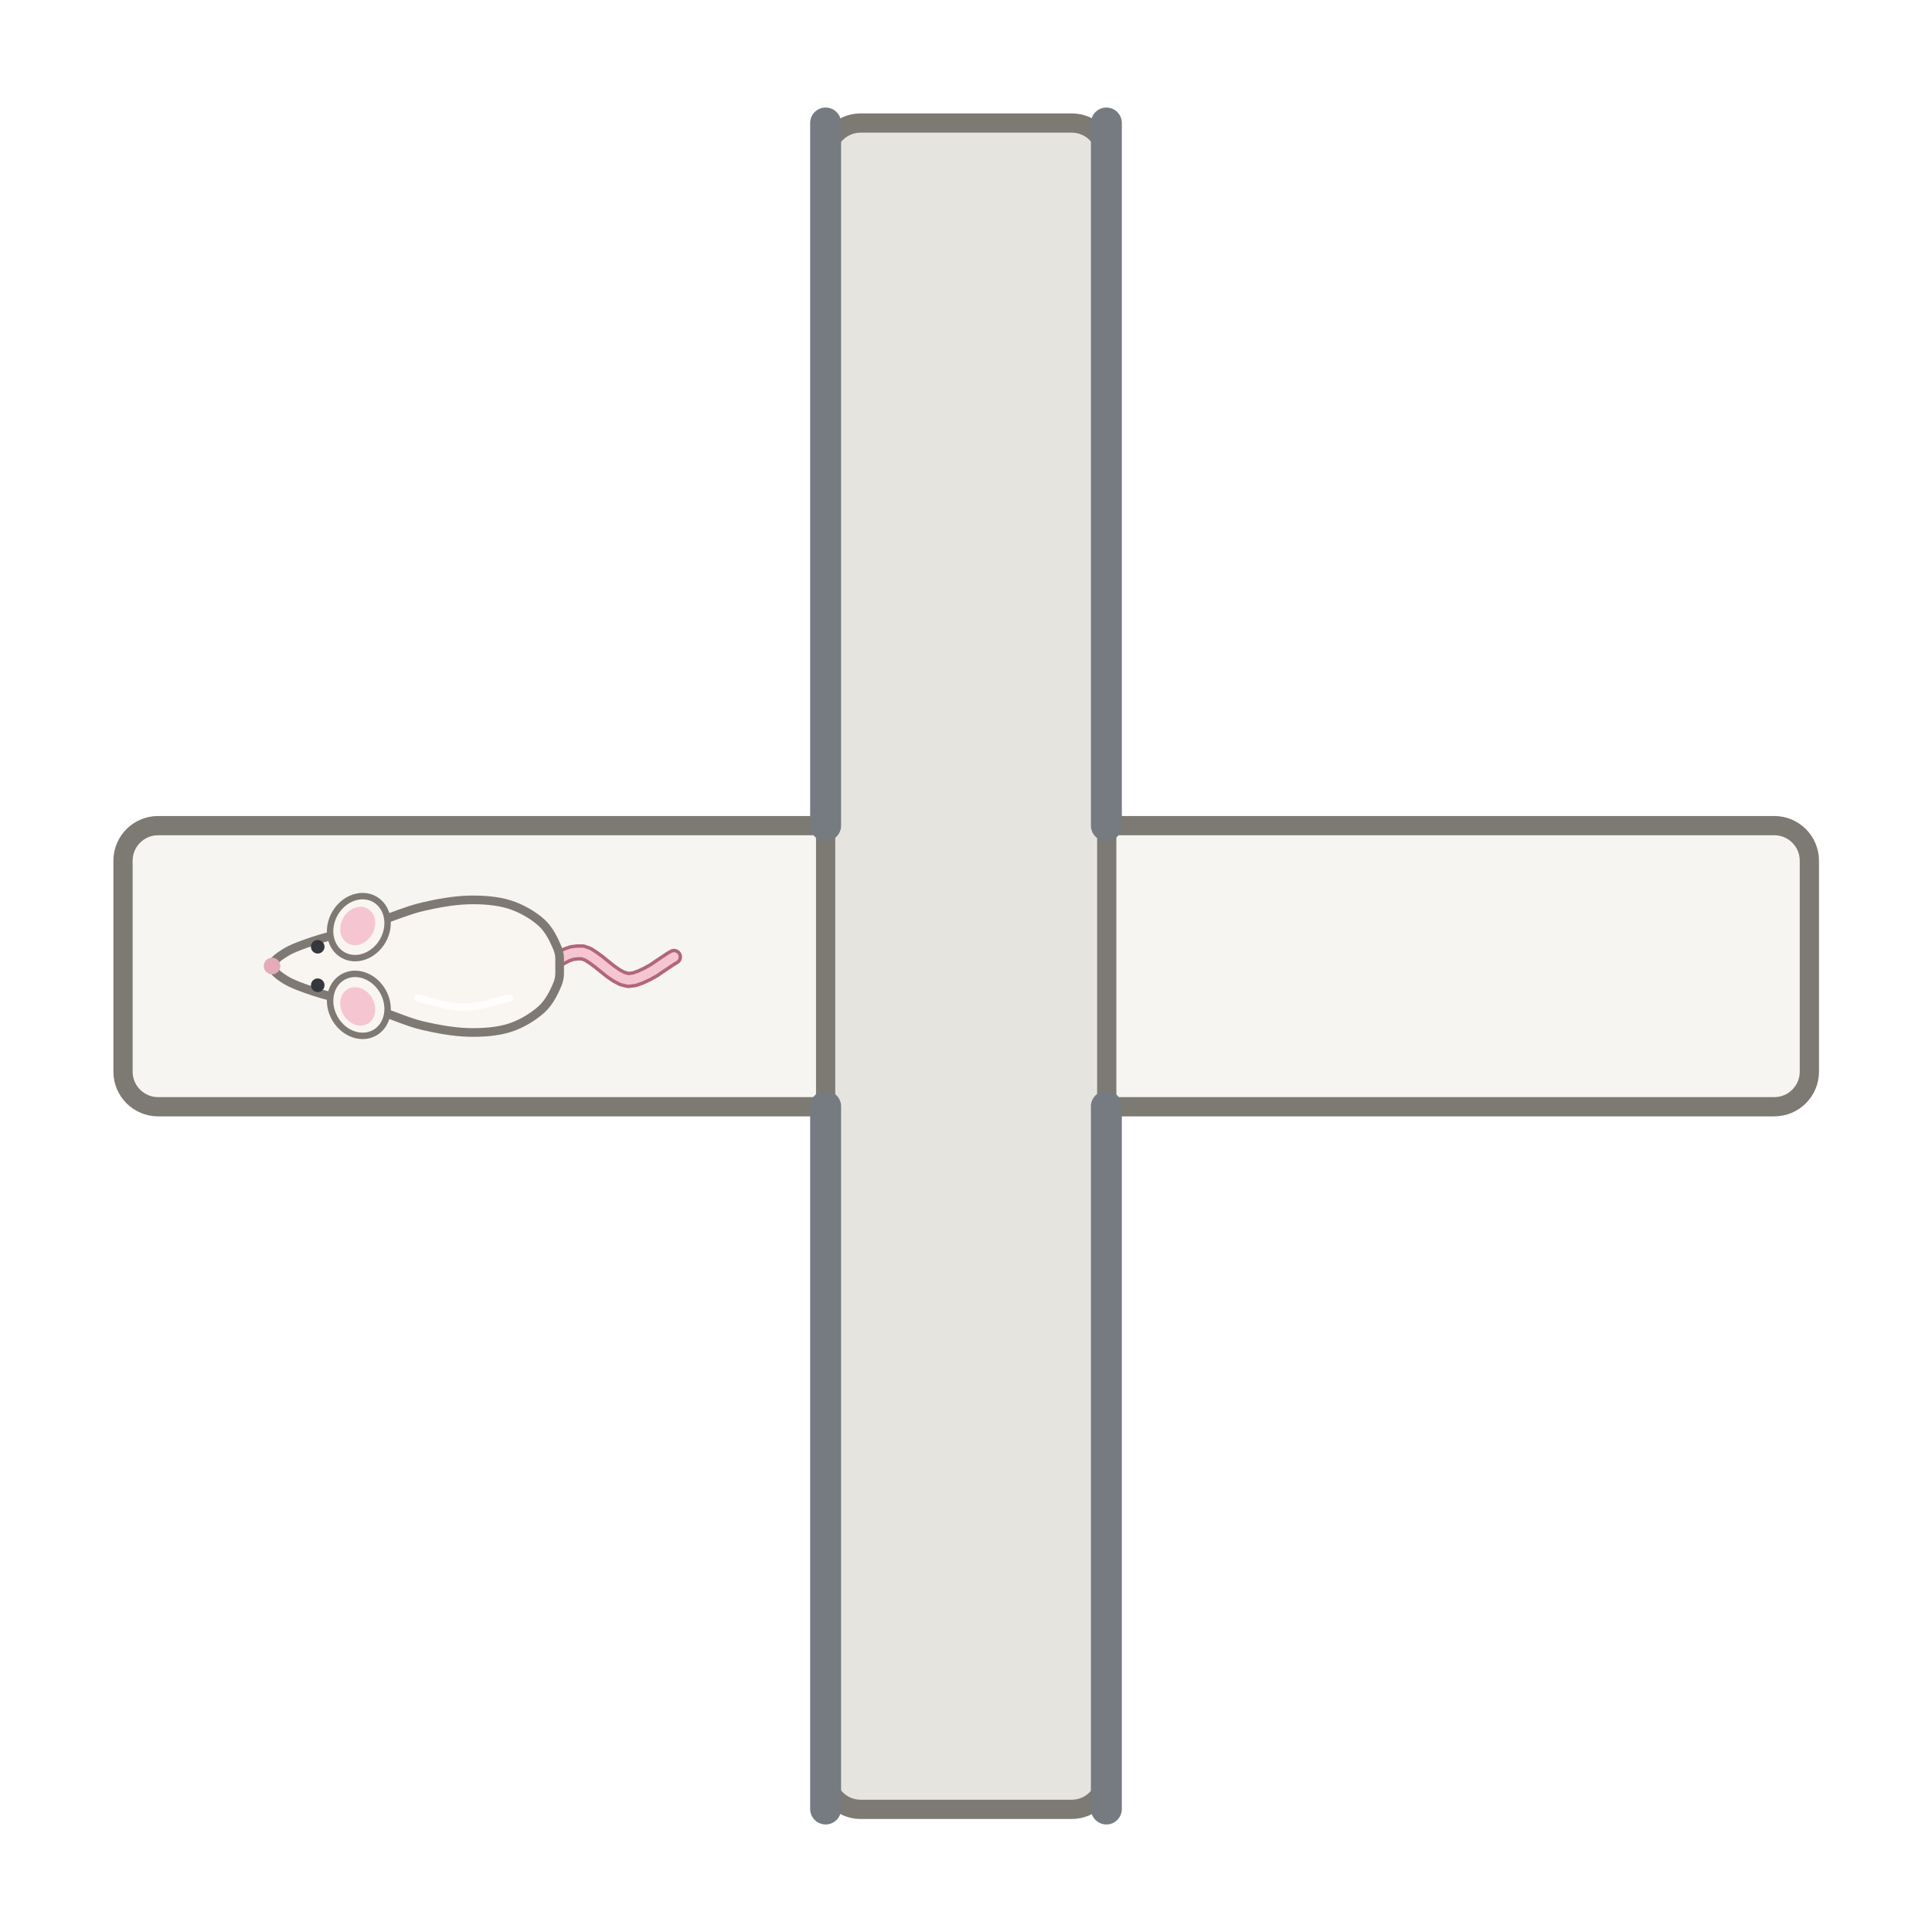
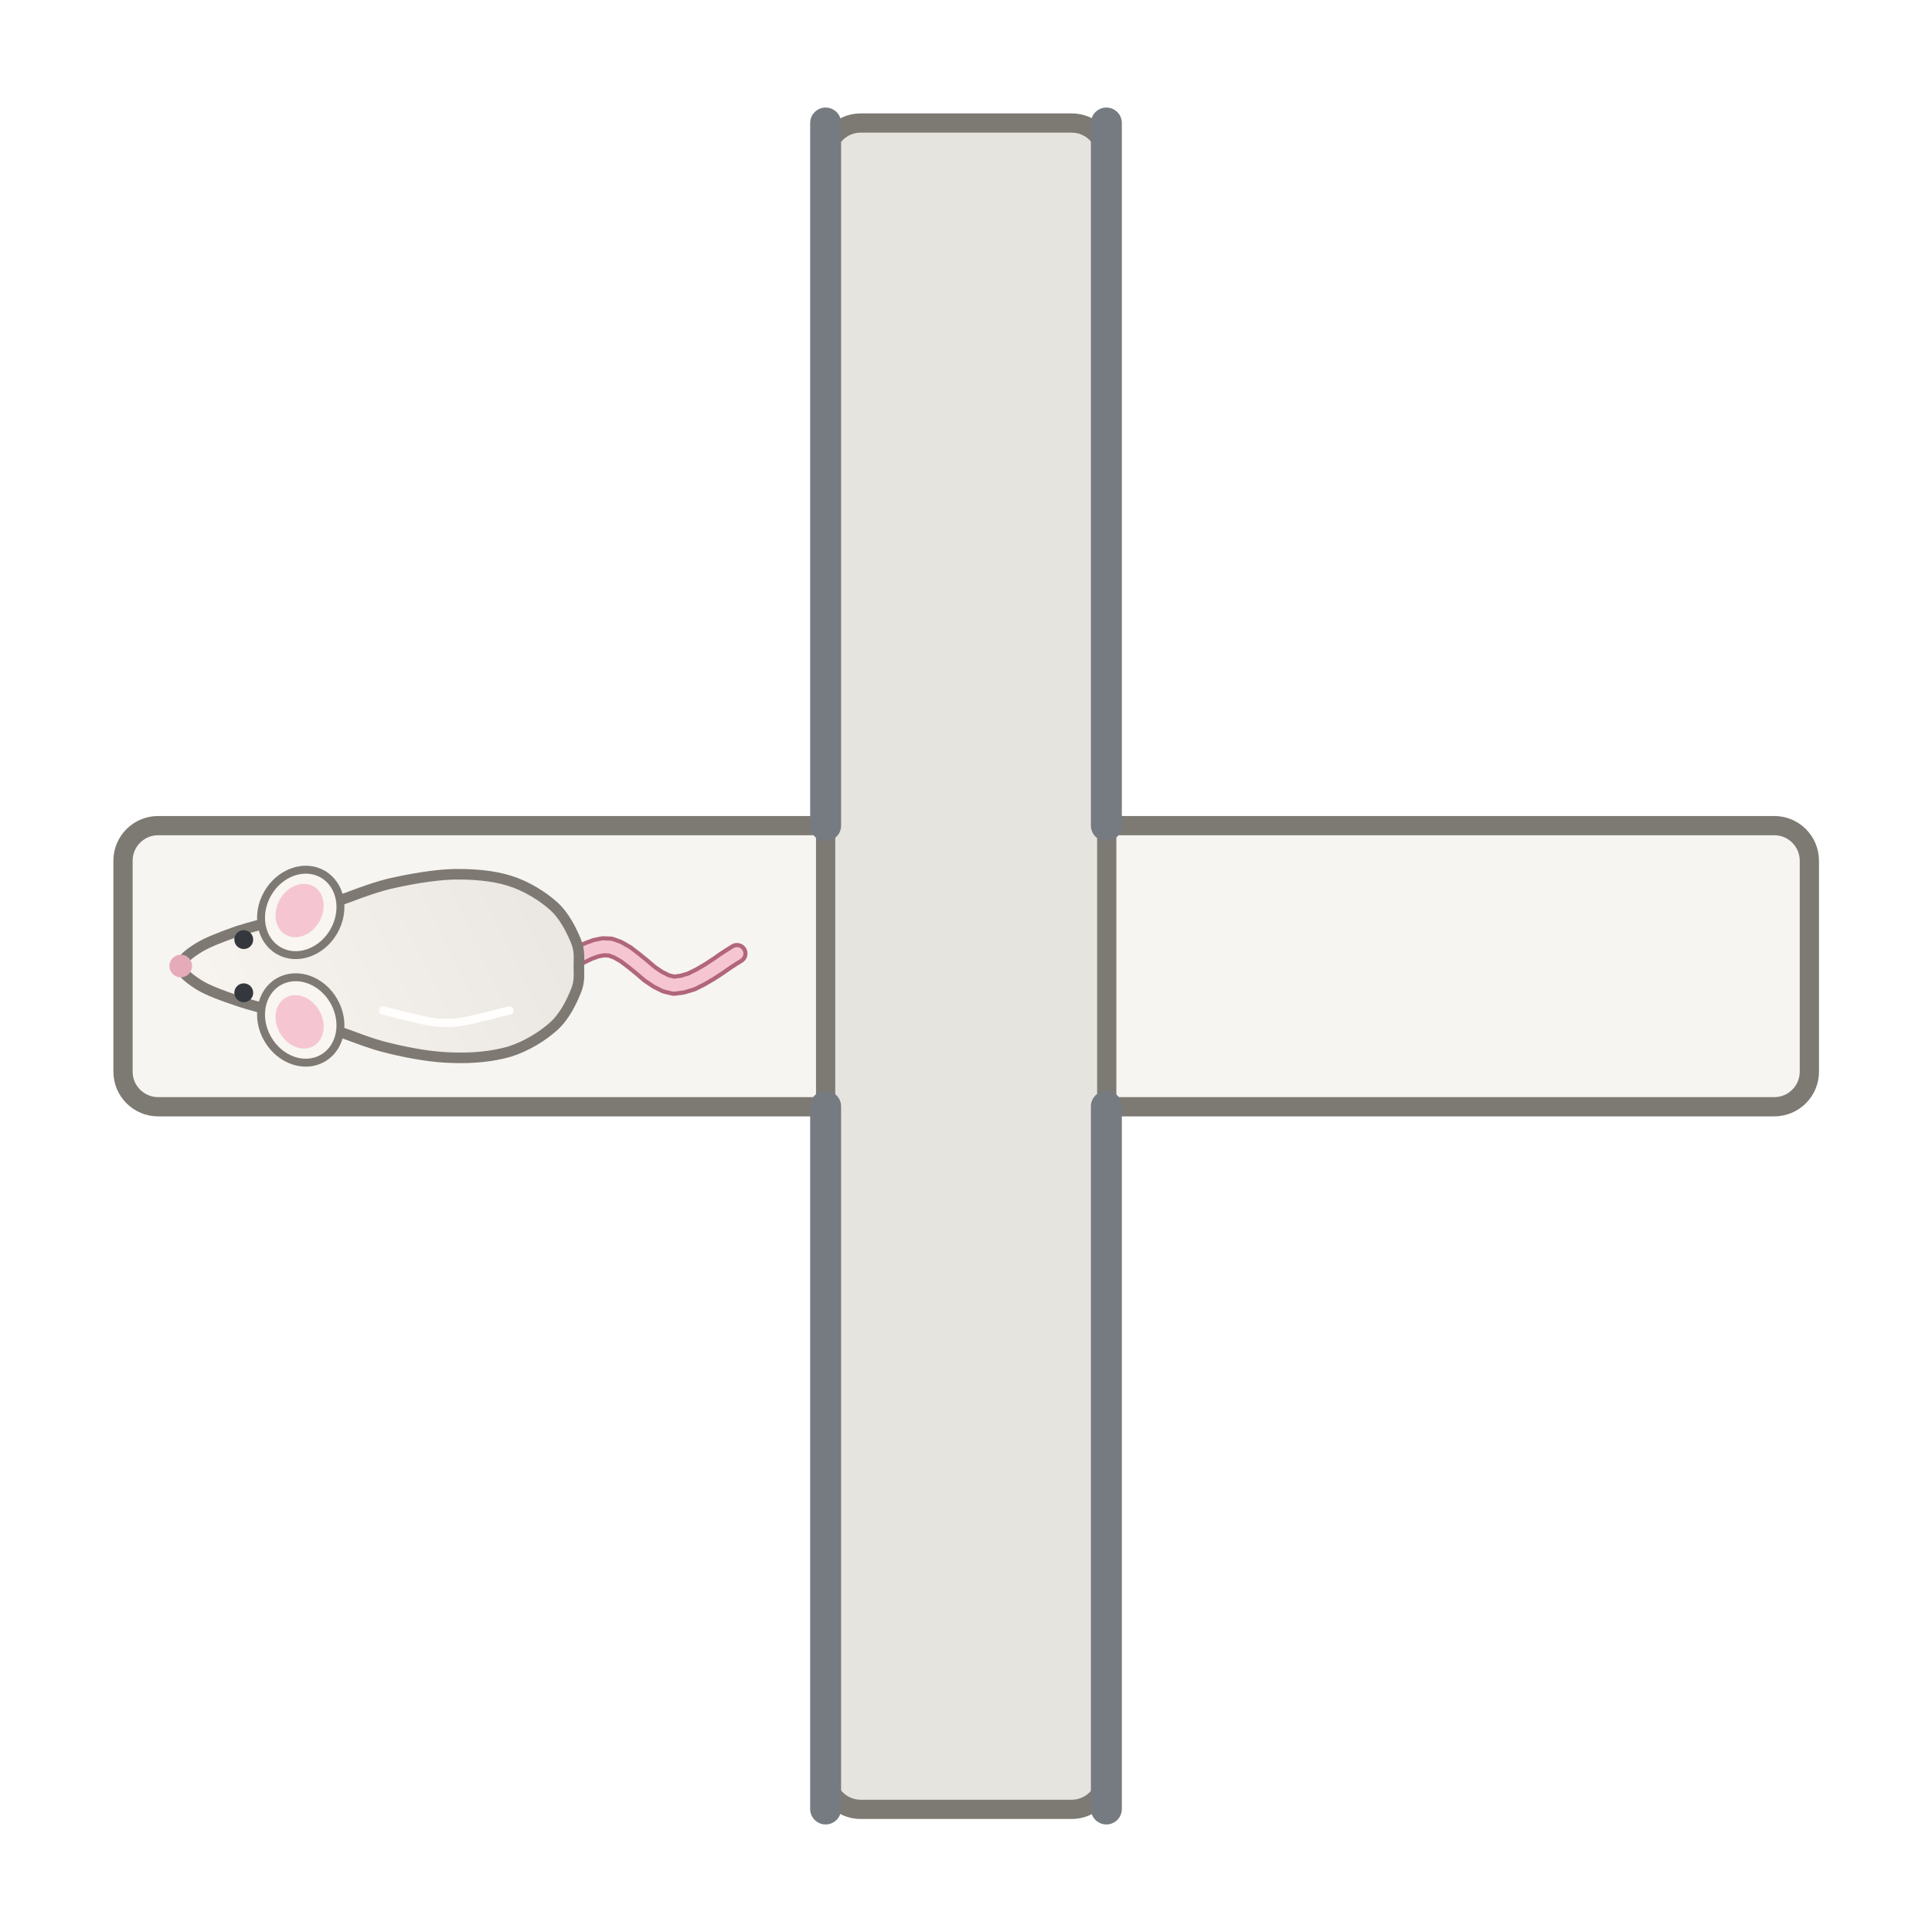
<svg xmlns="http://www.w3.org/2000/svg" viewBox="0 0 512 512" width="512" height="512">
-   <defs />
+   <defs>
+     <linearGradient id="plus-maze-mouse-gradient" x1="109.8" y1="168.9" x2="160.1" y2="274.4" gradientUnits="userSpaceOnUse">
+       <stop offset="0" stop-color="#F9F6F2" />
+       <stop offset="1" stop-color="#E9E6E1" />
+     </linearGradient>
+   </defs>
  <g id="plus-maze">
    <g id="plus-maze-maze">
      <rect x="32.6" y="218.8" width="446.9" height="74.5" rx="9.3" fill="#F7F5F1" stroke="#7D7A73" stroke-width="5.1" stroke-linejoin="round" />
      <rect x="218.8" y="32.6" width="74.5" height="446.9" rx="9.3" fill="#E6E4DF" stroke="#7D7A73" stroke-width="5.1" stroke-linejoin="round" />
      <path d="M218.8,32.6 L218.8,218.8 M293.2,32.6 L293.2,218.8 M218.8,293.2 L218.8,479.4 M293.2,293.2 L293.2,479.4" fill="none" stroke="#767B81" stroke-width="8.2" stroke-linecap="round" stroke-linejoin="round" />
    </g>
    <g id="plus-maze-mouse" transform="rotate(-90 135 256)">
      <g id="plus-maze-mouse-tail">
-         <path d="M135,265.7 L135.3,266.4 L135.9,267.4 L136.5,268.5 L137.2,269.8 L137.9,271.1 L138.4,272.5 L138.6,274 L138.6,275.4 L138.1,276.8 L137.2,278.2 L136.1,279.7 L134.8,281.3 L133.6,282.8 L132.5,284.4 L131.7,285.9 L131.3,287.5 L131.5,289.1 L132.1,290.8 L132.9,292.5 L133.9,294.3 L135,295.9 L136,297.4 L136.8,298.6 L137.4,299.6" fill="none" stroke="#B1667B" stroke-width="4.3" stroke-linecap="round" stroke-linejoin="round" />
-         <path d="M135,265.7 L135.3,266.4 L135.9,267.4 L136.5,268.5 L137.2,269.8 L137.9,271.1 L138.4,272.5 L138.6,274 L138.6,275.4 L138.1,276.8 L137.2,278.2 L136.1,279.7 L134.8,281.3 L133.6,282.8 L132.5,284.4 L131.7,285.9 L131.3,287.5 L131.5,289.1 L132.1,290.8 L132.9,292.5 L133.9,294.3 L135,295.9 L136,297.4 L136.8,298.6 L137.4,299.6" fill="none" stroke="#F5C6D1" stroke-width="2.5" stroke-linecap="round" stroke-linejoin="round" />
+         <path d="M135,269.4 L135.5,270.4 L136.2,271.7 L137.1,273.3 L138.1,275.1 L139,277 L139.7,278.9 L140.1,280.9 L140,282.8 L139.3,284.7 L138.1,286.8 L136.5,288.9 L134.8,291 L133,293.1 L131.5,295.3 L130.4,297.5 L129.9,299.6 L130.2,301.8 L130.9,304.2 L132.1,306.6 L133.5,309 L135,311.3 L136.4,313.3 L137.5,315 L138.3,316.3" fill="none" stroke="#B1667B" stroke-width="5.6" stroke-linecap="round" stroke-linejoin="round" />
+         <path d="M135,269.4 L135.5,270.4 L136.2,271.7 L137.1,273.3 L138.1,275.1 L139,277 L139.7,278.9 L140.1,280.9 L140,282.8 L139.3,284.7 L138.1,286.8 L136.5,288.9 L134.8,291 L133,293.1 L131.5,295.3 L130.4,297.5 L129.9,299.6 L130.2,301.8 L130.9,304.2 L132.1,306.6 L133.5,309 L135,311.3 L136.4,313.3 L137.5,315 L138.3,316.3" fill="none" stroke="#F5C6D1" stroke-width="3.4" stroke-linecap="round" stroke-linejoin="round" />
      </g>
      <g id="plus-maze-mouse-body">
-         <path d="M135,193.1C136.2,193.1 137.5,194.9 138.6,196.7C139.7,198.5 140.7,201.3 141.6,204C142.5,206.6 143.1,209.4 144,212.4C145,215.5 146,218.7 147.1,222.1C148.2,225.5 149.8,229.2 150.7,233C151.6,236.8 152.4,241.3 152.5,245.1C152.6,248.9 152.3,252.8 151.3,256C150.3,259.2 148.4,262.4 146.5,264.5C144.6,266.6 141.7,267.9 139.8,268.7C137.9,269.5 136.6,269.3 135,269.3C133.4,269.3 132,269.5 130.1,268.7C128.2,267.9 125.4,266.6 123.5,264.5C121.6,262.4 119.6,259.2 118.6,256C117.6,252.8 117.3,248.9 117.4,245.1C117.5,241.3 118.3,236.8 119.2,233C120.1,229.2 121.8,225.5 122.9,222.1C124,218.7 125,215.5 125.9,212.4C126.8,209.4 127.4,206.6 128.3,204C129.2,201.3 130.2,198.5 131.3,196.7C132.4,194.9 133.8,193.1 135,193.1Z" fill="#F9F6F2" stroke="#7E7A73" stroke-width="2.3" stroke-linejoin="round" />
-         <path d="M126.5,231.8 L126.3,232.7 L125.9,234 L125.6,235.4 L125.1,237.1 L124.7,238.8 L124.4,240.6 L124.2,242.3 L124.1,243.9 L124.2,245.5 L124.4,247.2 L124.7,249 L125.1,250.7 L125.6,252.3 L125.9,253.8 L126.3,255.1 L126.5,256" fill="none" stroke="#FFFEFC" stroke-width="1.9" stroke-linecap="round" stroke-linejoin="round" />
+         <path d="M135,168.9C136.6,168.9 138.5,171.4 140,173.9C141.5,176.4 142.9,180.3 144.2,183.9C145.4,187.6 146.3,191.5 147.5,195.7C148.8,199.9 150.2,204.3 151.7,209.1C153.3,213.8 155.5,218.9 156.8,224.2C158,229.5 159.1,235.6 159.3,240.9C159.4,246.2 159,251.5 157.6,256C156.2,260.5 153.5,264.8 150.9,267.7C148.2,270.7 144.3,272.5 141.7,273.6C139,274.7 137.2,274.4 135,274.4C132.7,274.4 130.9,274.7 128.3,273.6C125.6,272.5 121.7,270.7 119,267.7C116.4,264.8 113.7,260.5 112.3,256C111,251.5 110.5,246.2 110.7,240.9C110.8,235.6 111.9,229.5 113.2,224.2C114.4,218.9 116.7,213.8 118.2,209.1C119.7,204.3 121.1,199.9 122.4,195.7C123.7,191.5 124.5,187.6 125.8,183.9C127,180.3 128.4,176.4 129.9,173.9C131.5,171.4 133.3,168.9 135,168.9Z" fill="url(#plus-maze-mouse-gradient)" stroke="#7E7A73" stroke-width="2.8" stroke-linejoin="round" />
+         <path d="M123.2,222.5 L122.9,223.8 L122.5,225.5 L121.9,227.5 L121.4,229.8 L120.8,232.2 L120.3,234.7 L120,237 L119.9,239.2 L120,241.5 L120.3,243.8 L120.8,246.3 L121.4,248.7 L121.9,250.9 L122.5,253 L122.9,254.7 L123.2,256" fill="none" stroke="#FFFEFC" stroke-width="2.2" stroke-linecap="round" stroke-linejoin="round" />
      </g>
      <g id="plus-maze-mouse-ears">
-         <ellipse cx="124.7" cy="216.1" rx="8.5" ry="7.3" transform="rotate(-30 124.7 216.1)" fill="#F9F6F2" stroke="#7E7A73" stroke-width="1.7" stroke-linejoin="round" />
-         <ellipse cx="124.3" cy="215.8" rx="5.3" ry="4.4" transform="rotate(-30 124.3 215.8)" fill="#F5C6D1" />
-         <ellipse cx="145.3" cy="216.1" rx="8.5" ry="7.3" transform="rotate(30 145.3 216.1)" fill="#F9F6F2" stroke="#7E7A73" stroke-width="1.7" stroke-linejoin="round" />
-         <ellipse cx="145.6" cy="215.8" rx="5.3" ry="4.4" transform="rotate(30 145.6 215.8)" fill="#F5C6D1" />
+         <ellipse cx="120.7" cy="200.7" rx="11.7" ry="10.1" transform="rotate(-30 120.7 200.7)" fill="#F9F6F2" stroke="#7E7A73" stroke-width="2.1" stroke-linejoin="round" />
+         <ellipse cx="120.2" cy="200.4" rx="7.4" ry="6" transform="rotate(-30 120.2 200.4)" fill="#F5C6D1" />
+         <ellipse cx="149.2" cy="200.7" rx="11.7" ry="10.1" transform="rotate(30 149.2 200.7)" fill="#F9F6F2" stroke="#7E7A73" stroke-width="2.1" stroke-linejoin="round" />
+         <ellipse cx="149.7" cy="200.4" rx="7.4" ry="6" transform="rotate(30 149.7 200.4)" fill="#F5C6D1" />
      </g>
-       <circle cx="135" cy="193.1" r="2.2" fill="#E5ABB9" />
-       <circle cx="129.9" cy="205.2" r="1.8" fill="#34383D" />
-       <circle cx="140.1" cy="205.2" r="1.8" fill="#34383D" />
+       <circle cx="135" cy="168.9" r="3" fill="#E5ABB9" />
+       <circle cx="127.9" cy="185.6" r="2.5" fill="#34383D" />
+       <circle cx="142" cy="185.6" r="2.5" fill="#34383D" />
    </g>
  </g>
</svg>
